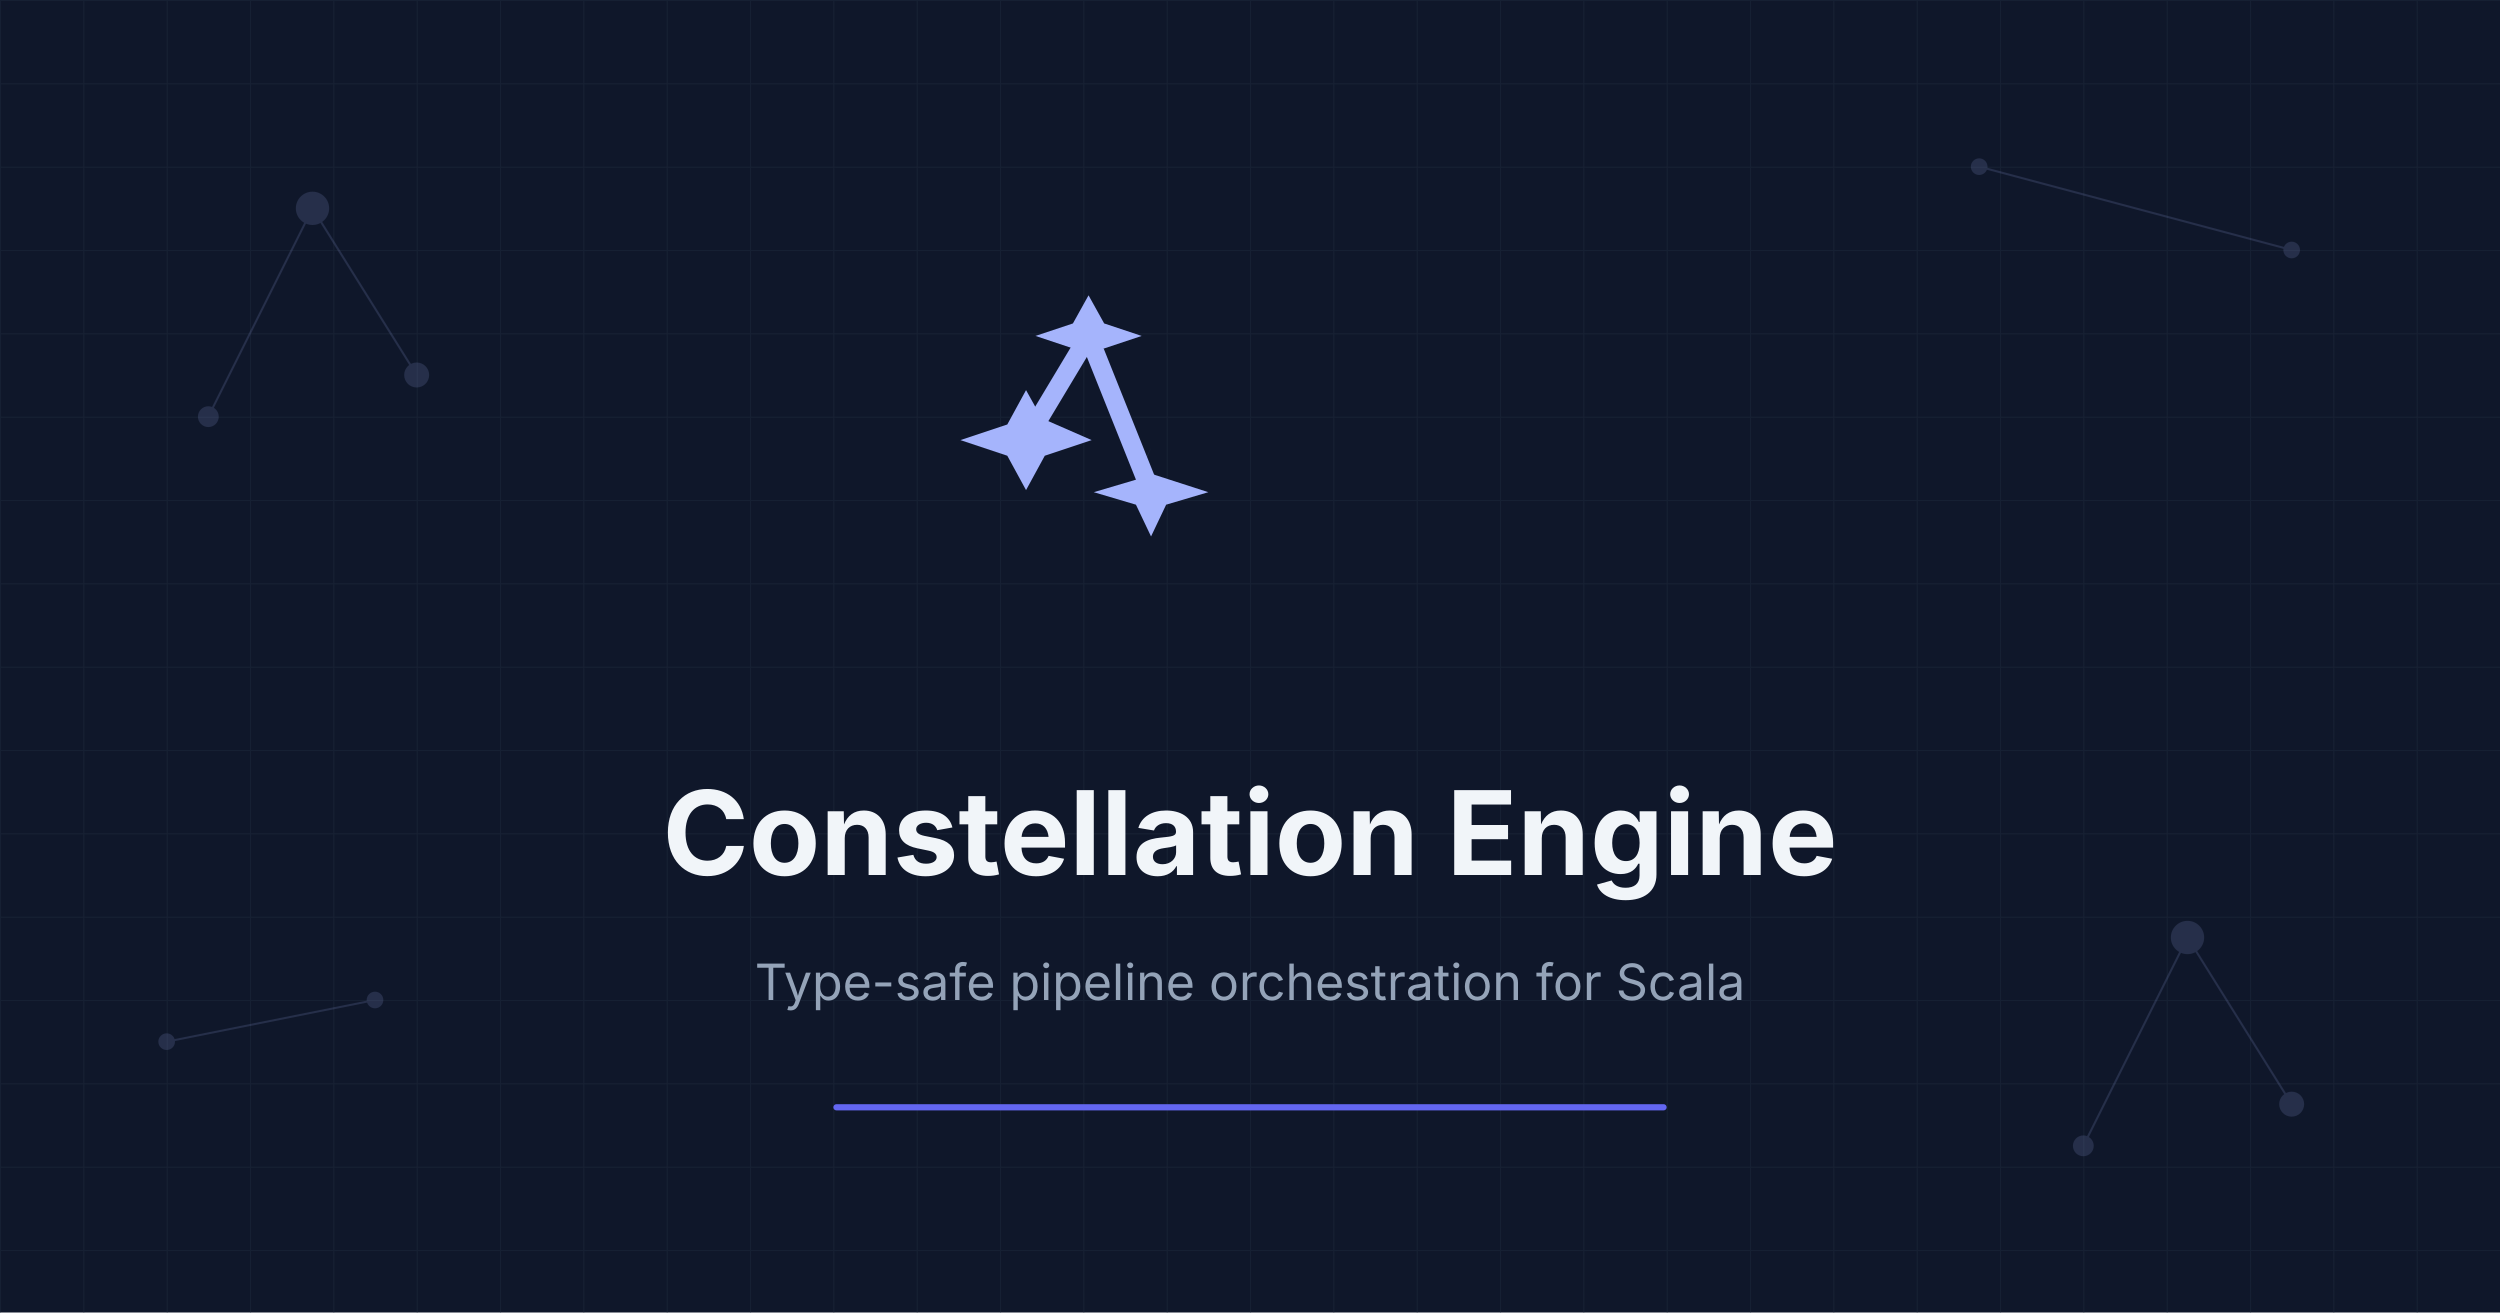
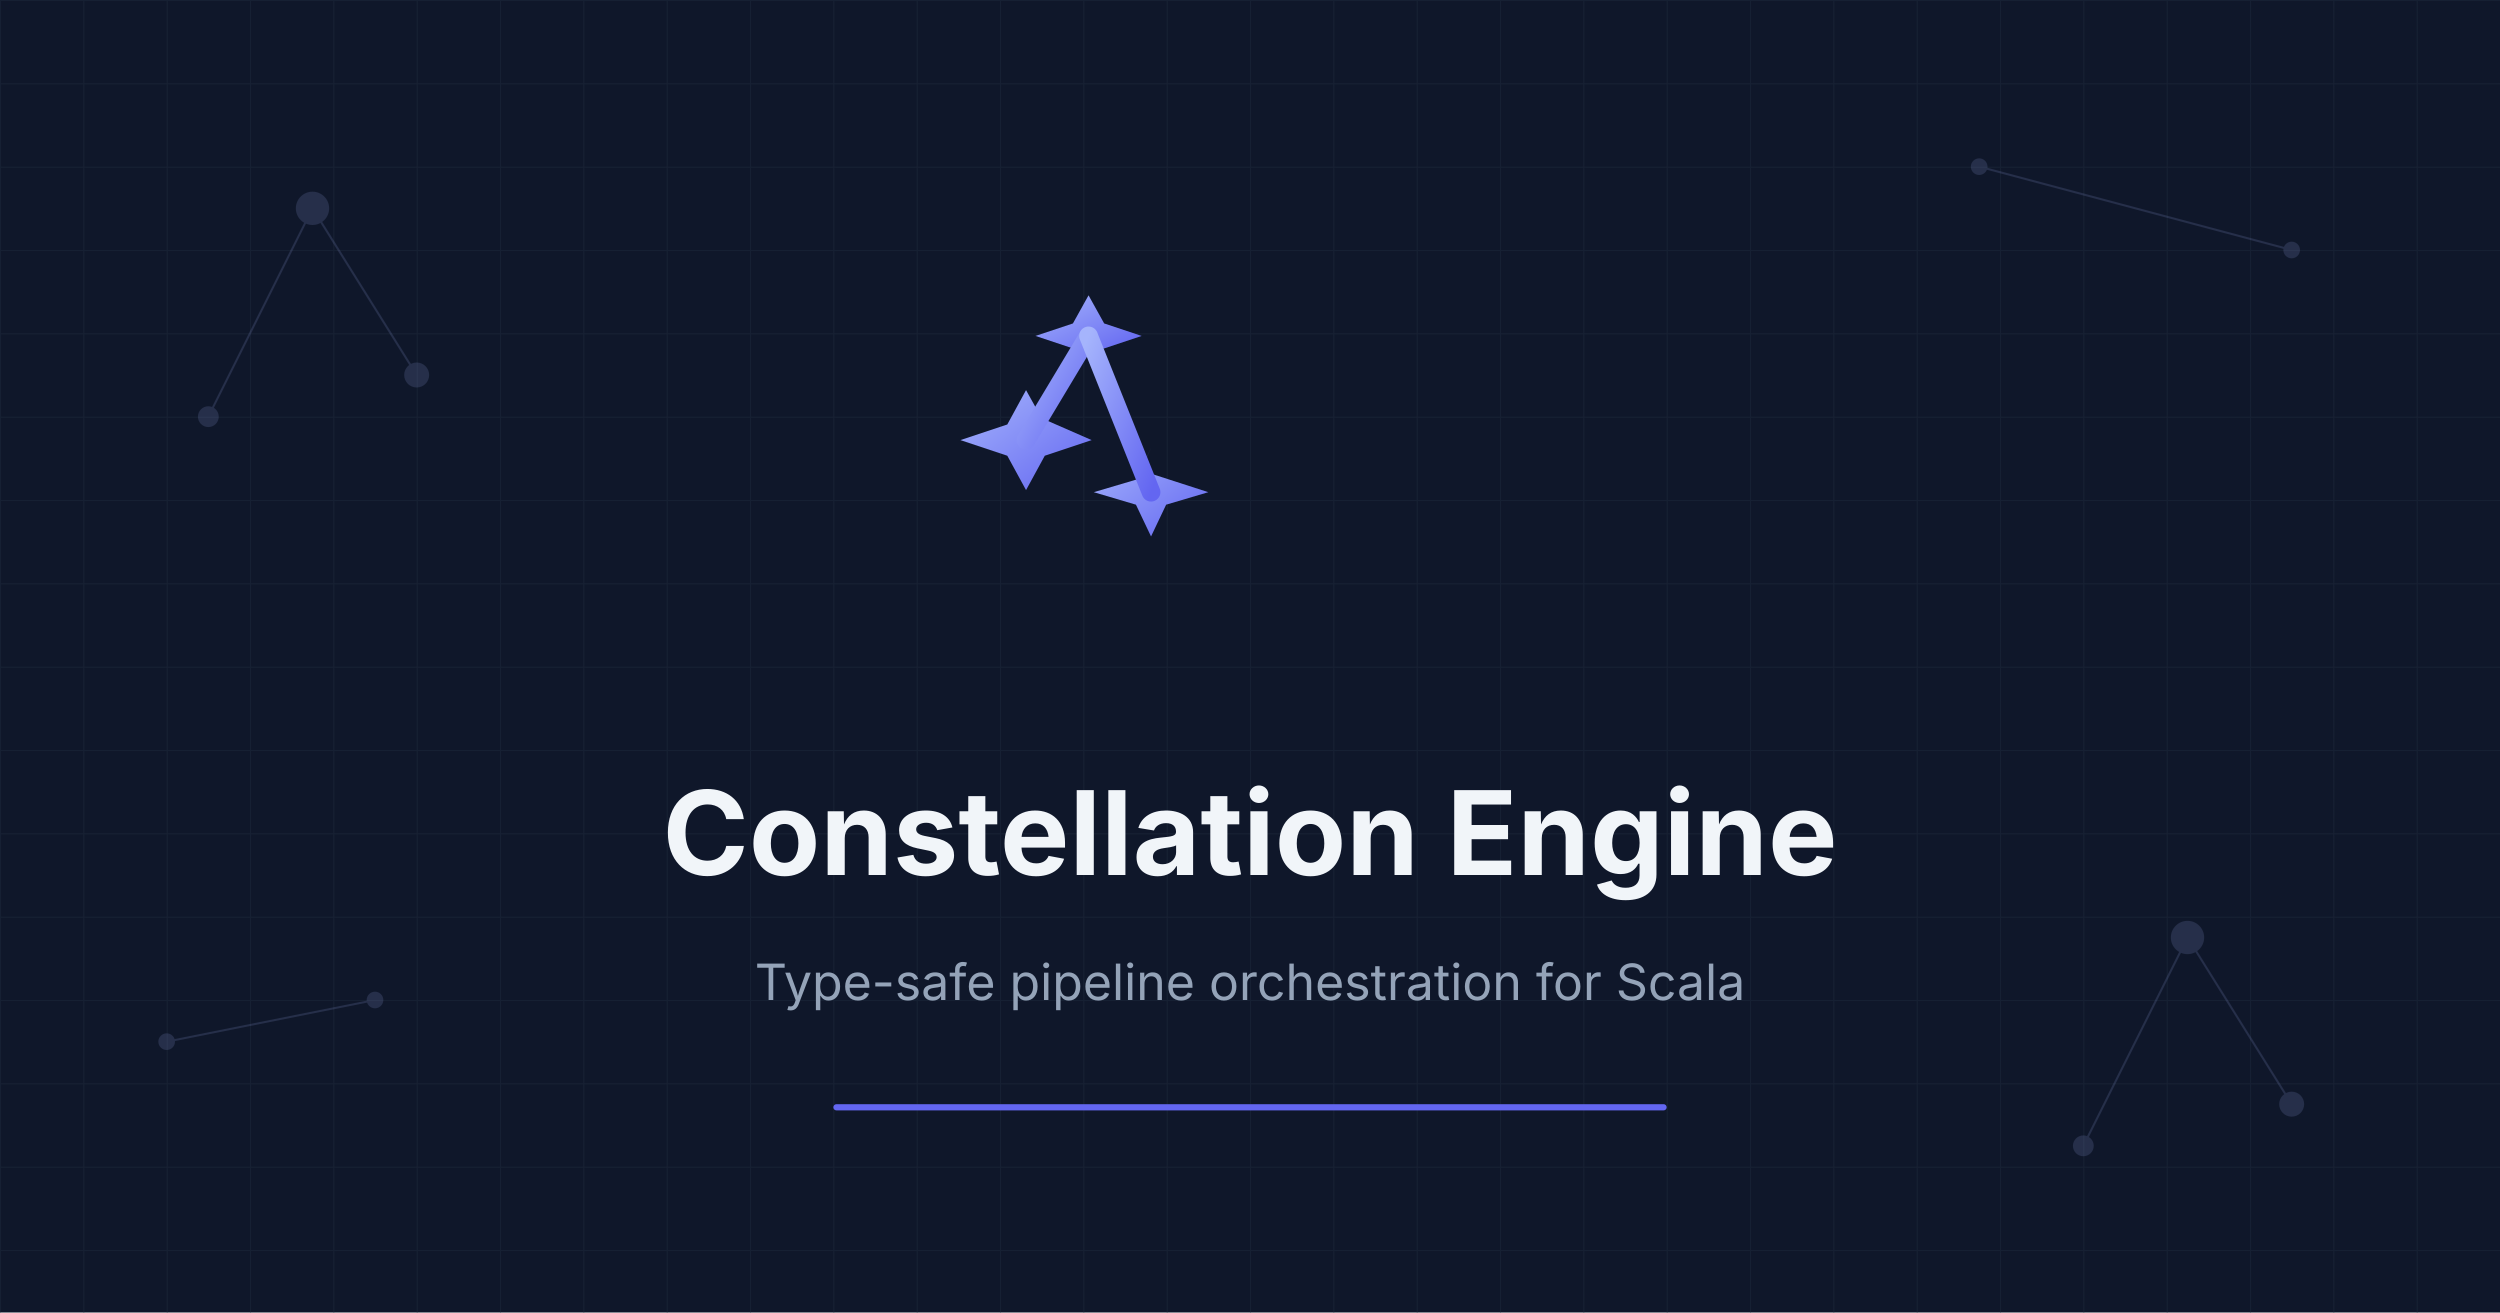
<svg xmlns="http://www.w3.org/2000/svg" viewBox="0 0 1200 630" width="1200" height="630">
  <rect width="1200" height="630" fill="#0f172a" />
  <defs>
    <pattern id="grid" width="40" height="40" patternUnits="userSpaceOnUse">
      <path d="M 40 0 L 0 0 0 40" fill="none" stroke="#1e293b" stroke-width="1" />
    </pattern>
+     <linearGradient id="socialGradient" x1="100%" y1="100%" x2="0%" y2="0%">
+       <stop offset="0%" style="stop-color:#6366f1;stop-opacity:1" />
+       <stop offset="100%" style="stop-color:#a5b4fc;stop-opacity:1" />
+     </linearGradient>
  </defs>
  <rect width="1200" height="630" fill="url(#grid)" opacity="0.5" />
  <g opacity="0.15">
    <circle cx="150" cy="100" r="8" fill="#a5b4fc" />
    <circle cx="200" cy="180" r="6" fill="#a5b4fc" />
    <circle cx="100" cy="200" r="5" fill="#a5b4fc" />
    <line x1="150" y1="100" x2="200" y2="180" stroke="#a5b4fc" stroke-width="1" />
    <line x1="150" y1="100" x2="100" y2="200" stroke="#a5b4fc" stroke-width="1" />
    <circle cx="1050" cy="450" r="8" fill="#a5b4fc" />
    <circle cx="1100" cy="530" r="6" fill="#a5b4fc" />
    <circle cx="1000" cy="550" r="5" fill="#a5b4fc" />
    <line x1="1050" y1="450" x2="1100" y2="530" stroke="#a5b4fc" stroke-width="1" />
    <line x1="1050" y1="450" x2="1000" y2="550" stroke="#a5b4fc" stroke-width="1" />
    <circle cx="950" cy="80" r="4" fill="#a5b4fc" />
    <circle cx="1100" cy="120" r="4" fill="#a5b4fc" />
    <line x1="950" y1="80" x2="1100" y2="120" stroke="#a5b4fc" stroke-width="1" />
    <circle cx="80" cy="500" r="4" fill="#a5b4fc" />
    <circle cx="180" cy="480" r="4" fill="#a5b4fc" />
    <line x1="80" y1="500" x2="180" y2="480" stroke="#a5b4fc" stroke-width="1" />
  </g>
  <g transform="translate(440, 120)">
-     <polygon points="82.5,21.75 90,35.25 108,41.25 90,47.25 75,47.25 57,41.25 75,35.25" fill="#a5b4fc" />
-     <polygon points="52.5,67.25 60,80.75 84,91.25 61.5,98.75 52.5,115.25 43.5,98.75 21,91.25 43.5,83.75" fill="#a5b4fc" />
-     <polygon points="112.5,95 107.5,105.75 140,116.25 119.75,122.25 112.5,137.5 105.25,122.25 85,116.25 105.25,110.25" fill="#a5b4fc" />
-     <line x1="82.5" y1="41.25" x2="52.5" y2="91.25" stroke="#a5b4fc" stroke-width="9" stroke-linecap="round" />
-     <line x1="82.5" y1="41.25" x2="112.5" y2="116.25" stroke="#a5b4fc" stroke-width="9" stroke-linecap="round" />
+     <polygon points="82.5,21.75 90,35.25 108,41.25 90,47.25 75,47.25 57,41.25 75,35.25" fill="url(#socialGradient)" />
+     <polygon points="52.5,67.25 60,80.75 84,91.25 61.5,98.75 52.5,115.25 43.5,98.75 21,91.25 43.5,83.75" fill="url(#socialGradient)" />
+     <polygon points="112.5,95 107.5,105.75 140,116.25 119.75,122.25 112.5,137.5 105.25,122.25 85,116.25 105.25,110.25" fill="url(#socialGradient)" />
+     <line x1="82.5" y1="41.25" x2="52.5" y2="91.25" stroke="url(#socialGradient)" stroke-width="9" stroke-linecap="round" />
+     <line x1="82.5" y1="41.25" x2="112.5" y2="116.25" stroke="url(#socialGradient)" stroke-width="9" stroke-linecap="round" />
  </g>
  <text x="600" y="420" text-anchor="middle" font-family="system-ui, -apple-system, 'Segoe UI', sans-serif" font-size="56" font-weight="700" fill="#f1f5f9">
    Constellation Engine
  </text>
  <text x="600" y="480" text-anchor="middle" font-family="system-ui, -apple-system, 'Segoe UI', sans-serif" font-size="24" font-weight="400" fill="#94a3b8">
    Type-safe pipeline orchestration for Scala
  </text>
  <rect x="400" y="530" width="400" height="3" rx="1.5" fill="#6366f1" />
</svg>
